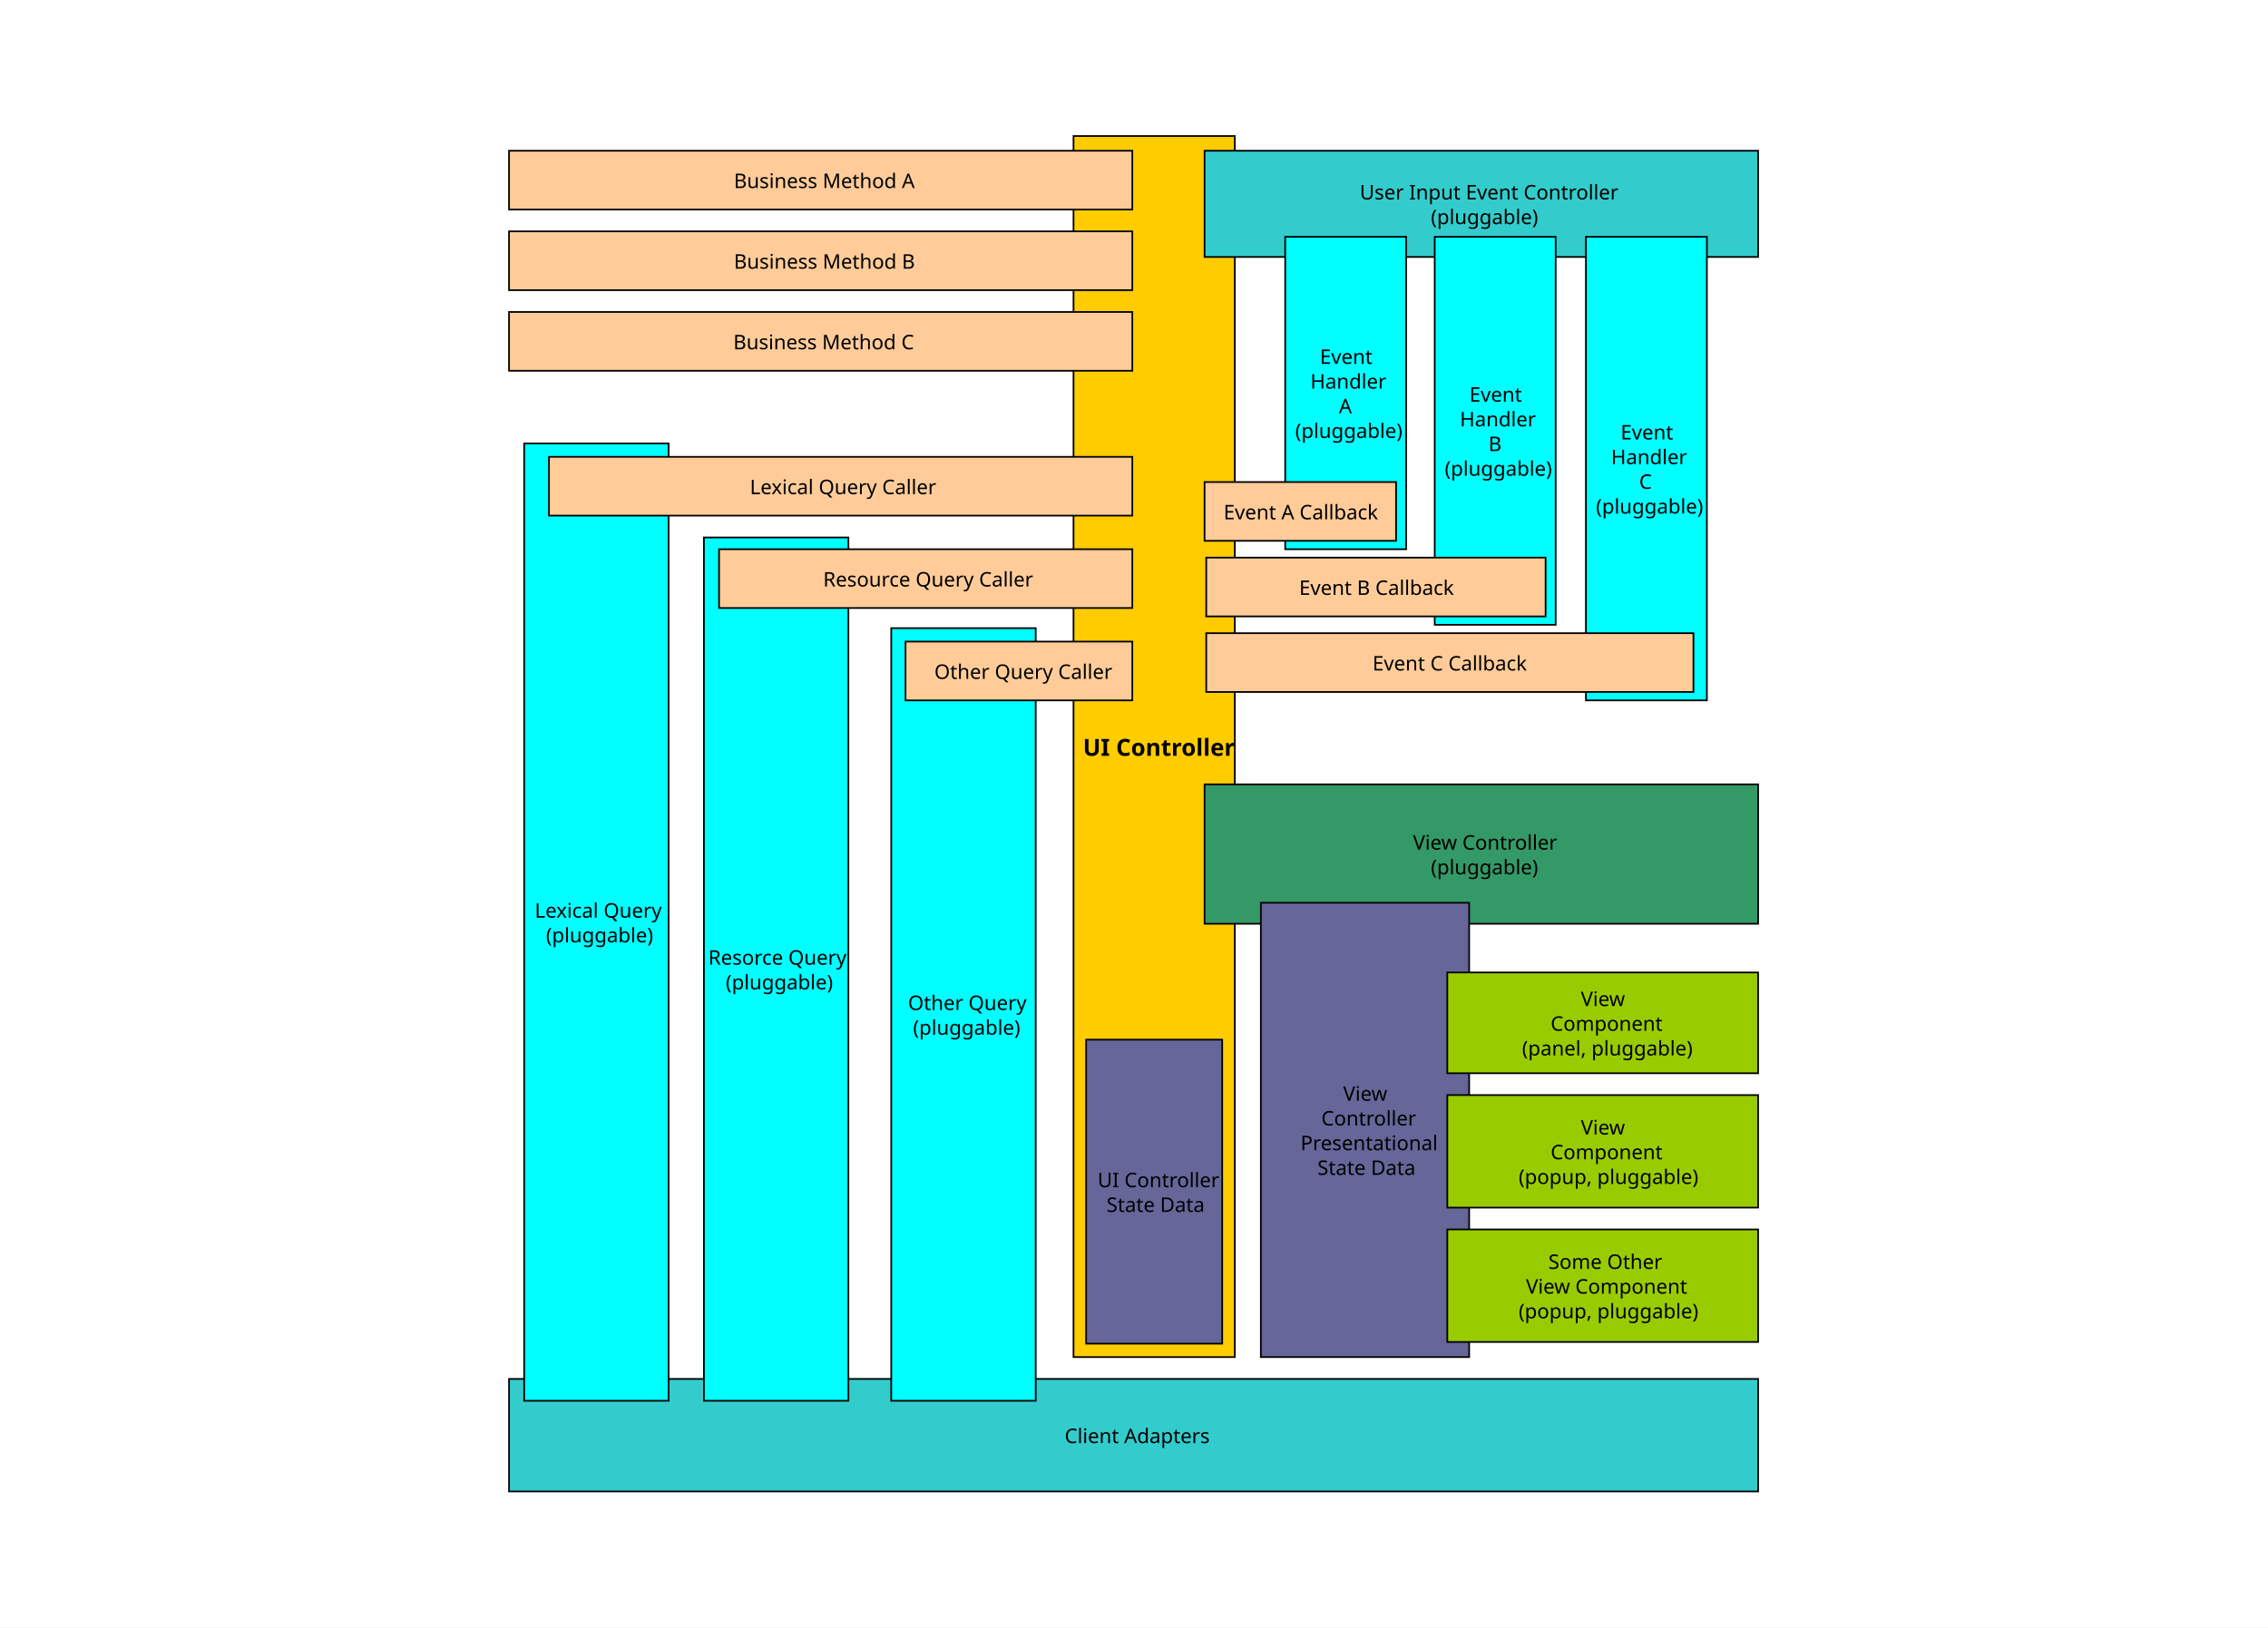
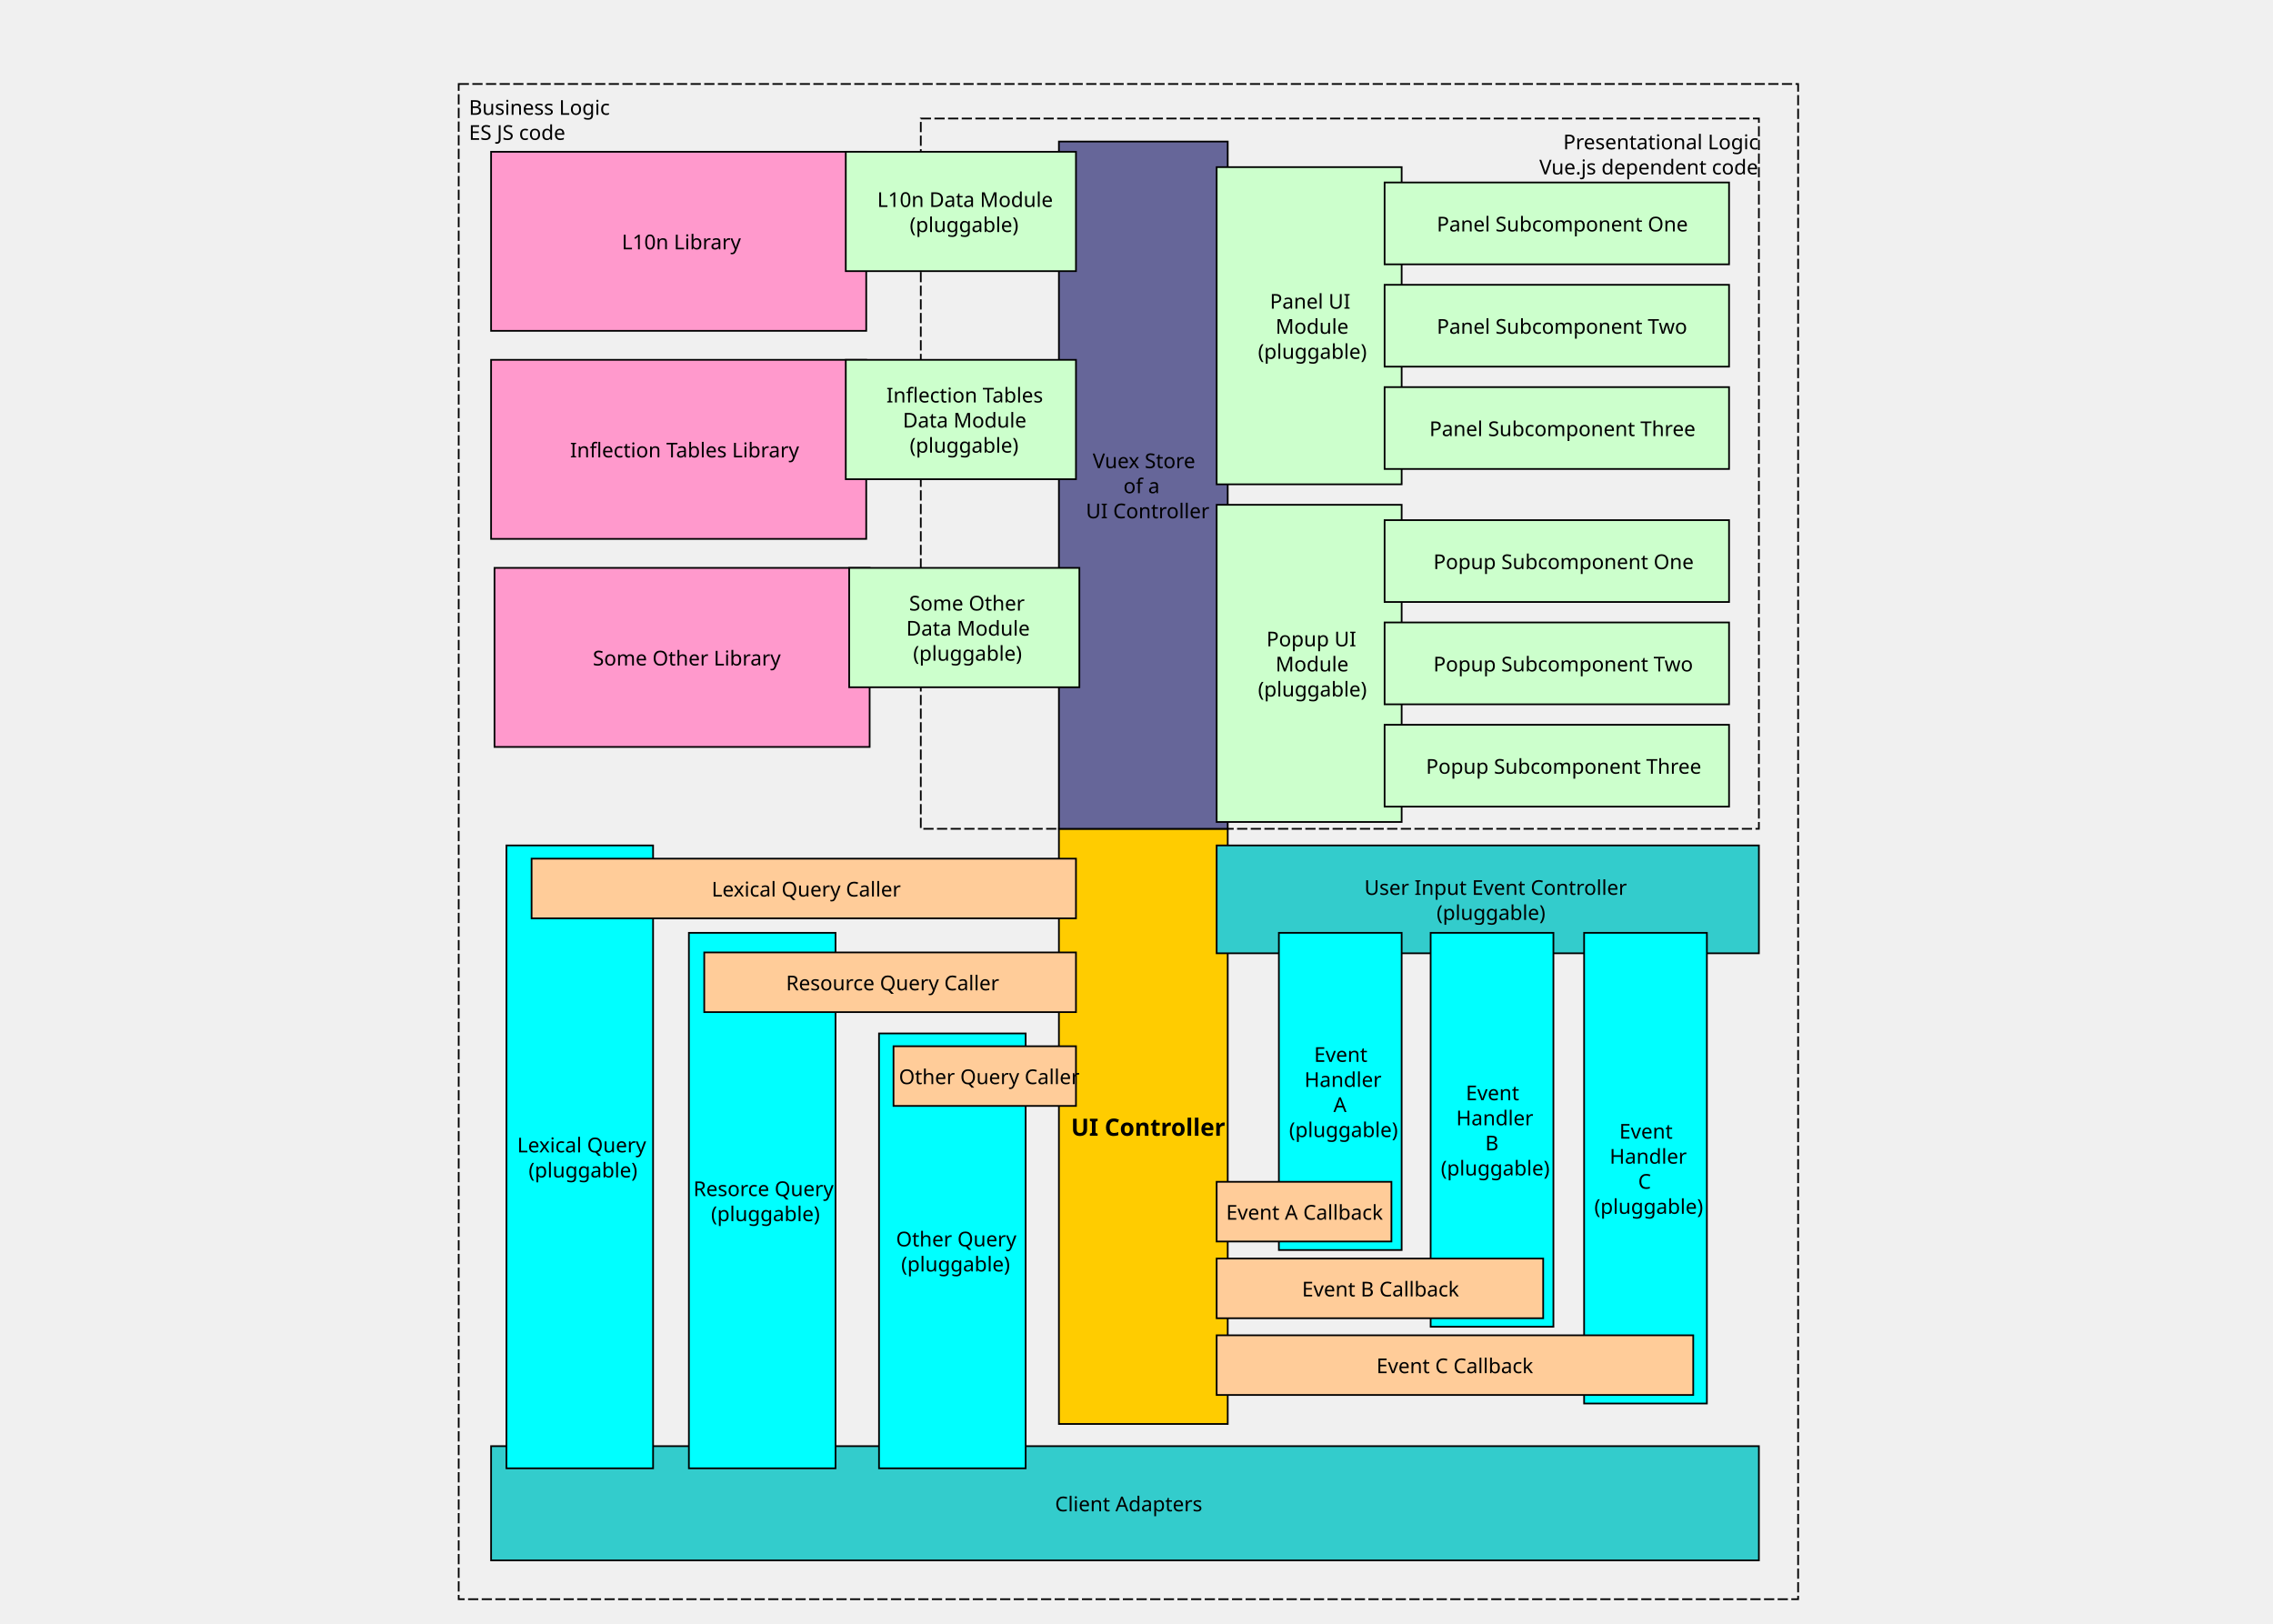
- <svg xmlns="http://www.w3.org/2000/svg" fill-opacity="1" color-rendering="auto" color-interpolation="auto" text-rendering="auto" stroke="black" stroke-linecap="square" width="1350" stroke-miterlimit="10" shape-rendering="auto" stroke-opacity="1" fill="black" stroke-dasharray="none" font-weight="normal" stroke-width="1" height="969" font-family="'Dialog'" font-style="normal" stroke-linejoin="miter" font-size="12px" stroke-dashoffset="0" image-rendering="auto">
+ <svg xmlns="http://www.w3.org/2000/svg" fill-opacity="1" color-rendering="auto" color-interpolation="auto" text-rendering="auto" stroke="black" stroke-linecap="square" width="1333" stroke-miterlimit="10" shape-rendering="auto" stroke-opacity="1" fill="black" stroke-dasharray="none" font-weight="normal" stroke-width="1" height="952" font-family="'Dialog'" font-style="normal" stroke-linejoin="miter" font-size="12px" stroke-dashoffset="0" image-rendering="auto">
  <defs id="genericDefs" />
  <g>
    <defs id="defs1">
      <clipPath clipPathUnits="userSpaceOnUse" id="clipPath1">
-         <path d="M0 0 L1350 0 L1350 969 L0 969 L0 0 Z" />
+         <path d="M0 0 L1333 0 L1333 952 L0 952 L0 0 Z" />
      </clipPath>
      <clipPath clipPathUnits="userSpaceOnUse" id="clipPath2">
-         <path d="M-268 37 L1082 37 L1082 1006 L-268 1006 L-268 37 Z" />
+         <path d="M-253 10 L1080 10 L1080 962 L-253 962 L-253 10 Z" />
      </clipPath>
    </defs>
-     <g fill="white" text-rendering="geometricPrecision" shape-rendering="geometricPrecision" transform="translate(268,-37)" stroke="white">
-       <rect x="-268" width="1350" height="969" y="37" clip-path="url(#clipPath2)" stroke="none" />
-     </g>
-     <g fill="rgb(51,204,204)" text-rendering="geometricPrecision" shape-rendering="geometricPrecision" transform="matrix(1,0,0,1,268,-37)" stroke="rgb(51,204,204)">
+     <g text-rendering="geometricPrecision" stroke-miterlimit="1.45" stroke-dasharray="6,2" shape-rendering="geometricPrecision" transform="matrix(1,0,0,1,253,-10)" stroke-linecap="butt">
+       <path fill="none" d="M16 59.25 L801.5 59.25 L801.5 947.75 L16 947.75 Z" clip-path="url(#clipPath2)" />
+       <text x="22" y="77.314" clip-path="url(#clipPath2)" font-family="sans-serif" stroke-dasharray="none" stroke="none" xml:space="preserve">Business Logic</text>
+       <text x="22" y="92.016" clip-path="url(#clipPath2)" font-family="sans-serif" stroke-dasharray="none" stroke="none" xml:space="preserve">ES JS code</text>
+     </g>
+     <g text-rendering="geometricPrecision" stroke-miterlimit="1.45" stroke-dasharray="6,2" shape-rendering="geometricPrecision" transform="matrix(1,0,0,1,253,-10)" stroke-linecap="butt">
+       <path fill="none" d="M287 79.5 L778.5 79.5 L778.5 496 L287 496 Z" clip-path="url(#clipPath2)" />
+       <text x="663.762" y="97.564" clip-path="url(#clipPath2)" font-family="sans-serif" stroke-dasharray="none" stroke="none" xml:space="preserve">Presentational Logic</text>
+       <text x="649.734" y="112.266" clip-path="url(#clipPath2)" font-family="sans-serif" stroke-dasharray="none" stroke="none" xml:space="preserve">Vue.js dependent code</text>
+     </g>
+     <g fill="rgb(51,204,204)" text-rendering="geometricPrecision" shape-rendering="geometricPrecision" transform="matrix(1,0,0,1,253,-10)" stroke="rgb(51,204,204)">
      <rect x="35" width="743.5" height="67" y="858" clip-path="url(#clipPath2)" stroke="none" />
    </g>
-     <g text-rendering="geometricPrecision" stroke-miterlimit="1.45" shape-rendering="geometricPrecision" transform="matrix(1,0,0,1,268,-37)" stroke-linecap="butt">
+     <g text-rendering="geometricPrecision" stroke-miterlimit="1.45" shape-rendering="geometricPrecision" transform="matrix(1,0,0,1,253,-10)" stroke-linecap="butt">
      <rect fill="none" x="35" width="743.5" height="67" y="858" clip-path="url(#clipPath2)" />
      <text x="365.728" xml:space="preserve" y="896.214" clip-path="url(#clipPath2)" font-family="sans-serif" stroke="none">Client Adapters</text>
    </g>
-     <g fill="rgb(255,204,0)" text-rendering="geometricPrecision" shape-rendering="geometricPrecision" transform="matrix(1,0,0,1,268,-37)" stroke="rgb(255,204,0)">
-       <rect x="371" width="96" height="727" y="118" clip-path="url(#clipPath2)" stroke="none" />
-     </g>
-     <g text-rendering="geometricPrecision" stroke-miterlimit="1.45" shape-rendering="geometricPrecision" transform="matrix(1,0,0,1,268,-37)" stroke-linecap="butt">
-       <rect fill="none" x="371" width="96" height="727" y="118" clip-path="url(#clipPath2)" />
-       <text x="376.61" font-size="14px" y="487" clip-path="url(#clipPath2)" font-family="sans-serif" stroke="none" font-weight="bold" xml:space="preserve">UI Controller</text>
-     </g>
-     <g fill="rgb(51,204,204)" text-rendering="geometricPrecision" shape-rendering="geometricPrecision" transform="matrix(1,0,0,1,268,-37)" stroke="rgb(51,204,204)">
-       <rect x="449" width="329.5" height="63.25" y="126.75" clip-path="url(#clipPath2)" stroke="none" />
-     </g>
-     <g text-rendering="geometricPrecision" stroke-miterlimit="1.45" shape-rendering="geometricPrecision" transform="matrix(1,0,0,1,268,-37)" stroke-linecap="butt">
-       <rect fill="none" x="449" width="329.5" height="63.25" y="126.75" clip-path="url(#clipPath2)" />
-       <text x="541.384" xml:space="preserve" y="155.738" clip-path="url(#clipPath2)" font-family="sans-serif" stroke="none">User Input Event Controller</text>
-       <text x="583.73" xml:space="preserve" y="170.44" clip-path="url(#clipPath2)" font-family="sans-serif" stroke="none">(pluggable)</text>
-     </g>
-     <g fill="aqua" text-rendering="geometricPrecision" shape-rendering="geometricPrecision" transform="matrix(1,0,0,1,268,-37)" stroke="aqua">
-       <rect x="497" width="72" height="186" y="178" clip-path="url(#clipPath2)" stroke="none" />
-     </g>
-     <g text-rendering="geometricPrecision" stroke-miterlimit="1.45" shape-rendering="geometricPrecision" transform="matrix(1,0,0,1,268,-37)" stroke-linecap="butt">
-       <rect fill="none" x="497" width="72" height="186" y="178" clip-path="url(#clipPath2)" />
-       <text x="517.657" xml:space="preserve" y="253.662" clip-path="url(#clipPath2)" font-family="sans-serif" stroke="none">Event</text>
-       <text x="511.988" xml:space="preserve" y="268.363" clip-path="url(#clipPath2)" font-family="sans-serif" stroke="none">Handler</text>
-       <text x="528.998" xml:space="preserve" y="283.065" clip-path="url(#clipPath2)" font-family="sans-serif" stroke="none">A</text>
-       <text x="502.979" xml:space="preserve" y="297.766" clip-path="url(#clipPath2)" font-family="sans-serif" stroke="none">(pluggable)</text>
-     </g>
-     <g fill="aqua" text-rendering="geometricPrecision" shape-rendering="geometricPrecision" transform="matrix(1,0,0,1,268,-37)" stroke="aqua">
-       <rect x="586" width="72" height="231" y="178" clip-path="url(#clipPath2)" stroke="none" />
-     </g>
-     <g text-rendering="geometricPrecision" stroke-miterlimit="1.45" shape-rendering="geometricPrecision" transform="matrix(1,0,0,1,268,-37)" stroke-linecap="butt">
-       <rect fill="none" x="586" width="72" height="231" y="178" clip-path="url(#clipPath2)" />
-       <text x="606.657" xml:space="preserve" y="276.162" clip-path="url(#clipPath2)" font-family="sans-serif" stroke="none">Event</text>
-       <text x="600.988" xml:space="preserve" y="290.863" clip-path="url(#clipPath2)" font-family="sans-serif" stroke="none">Handler</text>
-       <text x="617.998" xml:space="preserve" y="305.565" clip-path="url(#clipPath2)" font-family="sans-serif" stroke="none">B</text>
-       <text x="591.98" xml:space="preserve" y="320.266" clip-path="url(#clipPath2)" font-family="sans-serif" stroke="none">(pluggable)</text>
-     </g>
-     <g fill="aqua" text-rendering="geometricPrecision" shape-rendering="geometricPrecision" transform="matrix(1,0,0,1,268,-37)" stroke="aqua">
-       <rect x="676" width="72" height="276" y="178" clip-path="url(#clipPath2)" stroke="none" />
-     </g>
-     <g text-rendering="geometricPrecision" stroke-miterlimit="1.45" shape-rendering="geometricPrecision" transform="matrix(1,0,0,1,268,-37)" stroke-linecap="butt">
-       <rect fill="none" x="676" width="72" height="276" y="178" clip-path="url(#clipPath2)" />
-       <text x="696.657" xml:space="preserve" y="298.662" clip-path="url(#clipPath2)" font-family="sans-serif" stroke="none">Event</text>
-       <text x="690.988" xml:space="preserve" y="313.363" clip-path="url(#clipPath2)" font-family="sans-serif" stroke="none">Handler</text>
-       <text x="707.667" xml:space="preserve" y="328.065" clip-path="url(#clipPath2)" font-family="sans-serif" stroke="none">C</text>
-       <text x="681.98" xml:space="preserve" y="342.766" clip-path="url(#clipPath2)" font-family="sans-serif" stroke="none">(pluggable)</text>
-     </g>
-     <g fill="rgb(51,153,102)" text-rendering="geometricPrecision" shape-rendering="geometricPrecision" transform="matrix(1,0,0,1,268,-37)" stroke="rgb(51,153,102)">
-       <rect x="449" width="329.5" height="83" y="504" clip-path="url(#clipPath2)" stroke="none" />
-     </g>
-     <g text-rendering="geometricPrecision" stroke-miterlimit="1.45" shape-rendering="geometricPrecision" transform="matrix(1,0,0,1,268,-37)" stroke-linecap="butt">
-       <rect fill="none" x="449" width="329.5" height="83" y="504" clip-path="url(#clipPath2)" />
-       <text x="573.068" xml:space="preserve" y="542.863" clip-path="url(#clipPath2)" font-family="sans-serif" stroke="none">View Controller</text>
-       <text x="583.73" xml:space="preserve" y="557.564" clip-path="url(#clipPath2)" font-family="sans-serif" stroke="none">(pluggable)</text>
-     </g>
-     <g fill="rgb(102,102,153)" text-rendering="geometricPrecision" shape-rendering="geometricPrecision" transform="matrix(1,0,0,1,268,-37)" stroke="rgb(102,102,153)">
-       <rect x="482.5" width="124" height="270.5" y="574.5" clip-path="url(#clipPath2)" stroke="none" />
-     </g>
-     <g text-rendering="geometricPrecision" stroke-miterlimit="1.45" shape-rendering="geometricPrecision" transform="matrix(1,0,0,1,268,-37)" stroke-linecap="butt">
-       <rect fill="none" x="482.5" width="124" height="270.5" y="574.5" clip-path="url(#clipPath2)" />
-       <text x="531.495" xml:space="preserve" y="692.412" clip-path="url(#clipPath2)" font-family="sans-serif" stroke="none">View</text>
-       <text x="518.49" xml:space="preserve" y="707.113" clip-path="url(#clipPath2)" font-family="sans-serif" stroke="none">Controller</text>
-       <text x="506.142" xml:space="preserve" y="721.814" clip-path="url(#clipPath2)" font-family="sans-serif" stroke="none">Presentational</text>
-       <text x="516.149" xml:space="preserve" y="736.516" clip-path="url(#clipPath2)" font-family="sans-serif" stroke="none">State Data</text>
-     </g>
-     <g fill="rgb(153,204,0)" text-rendering="geometricPrecision" shape-rendering="geometricPrecision" transform="matrix(1,0,0,1,268,-37)" stroke="rgb(153,204,0)">
-       <rect x="593.5" width="185" height="60" y="616" clip-path="url(#clipPath2)" stroke="none" />
-     </g>
-     <g text-rendering="geometricPrecision" stroke-miterlimit="1.45" shape-rendering="geometricPrecision" transform="matrix(1,0,0,1,268,-37)" stroke-linecap="butt">
-       <rect fill="none" x="593.5" width="185" height="60" y="616" clip-path="url(#clipPath2)" />
-       <text x="672.995" xml:space="preserve" y="636.013" clip-path="url(#clipPath2)" font-family="sans-serif" stroke="none">View</text>
-       <text x="654.981" xml:space="preserve" y="650.714" clip-path="url(#clipPath2)" font-family="sans-serif" stroke="none">Component</text>
-       <text x="637.965" xml:space="preserve" y="665.415" clip-path="url(#clipPath2)" font-family="sans-serif" stroke="none">(panel, pluggable)</text>
-     </g>
-     <g fill="rgb(153,204,0)" text-rendering="geometricPrecision" shape-rendering="geometricPrecision" transform="matrix(1,0,0,1,268,-37)" stroke="rgb(153,204,0)">
-       <rect x="593.5" width="185" height="67" y="689" clip-path="url(#clipPath2)" stroke="none" />
-     </g>
-     <g text-rendering="geometricPrecision" stroke-miterlimit="1.45" shape-rendering="geometricPrecision" transform="matrix(1,0,0,1,268,-37)" stroke-linecap="butt">
-       <rect fill="none" x="593.5" width="185" height="67" y="689" clip-path="url(#clipPath2)" />
-       <text x="672.995" xml:space="preserve" y="712.513" clip-path="url(#clipPath2)" font-family="sans-serif" stroke="none">View</text>
-       <text x="654.981" xml:space="preserve" y="727.214" clip-path="url(#clipPath2)" font-family="sans-serif" stroke="none">Component</text>
-       <text x="635.961" xml:space="preserve" y="741.915" clip-path="url(#clipPath2)" font-family="sans-serif" stroke="none">(popup, pluggable)</text>
-     </g>
-     <g fill="rgb(102,102,153)" text-rendering="geometricPrecision" shape-rendering="geometricPrecision" transform="matrix(1,0,0,1,268,-37)" stroke="rgb(102,102,153)">
-       <rect x="378.5" width="81" height="181" y="656" clip-path="url(#clipPath2)" stroke="none" />
-     </g>
-     <g text-rendering="geometricPrecision" stroke-miterlimit="1.45" shape-rendering="geometricPrecision" transform="matrix(1,0,0,1,268,-37)" stroke-linecap="butt">
-       <rect fill="none" x="378.5" width="81" height="181" y="656" clip-path="url(#clipPath2)" />
-       <text x="385.323" xml:space="preserve" y="743.863" clip-path="url(#clipPath2)" font-family="sans-serif" stroke="none">UI Controller</text>
-       <text x="390.649" xml:space="preserve" y="758.564" clip-path="url(#clipPath2)" font-family="sans-serif" stroke="none">State Data</text>
-     </g>
-     <g fill="aqua" text-rendering="geometricPrecision" shape-rendering="geometricPrecision" transform="matrix(1,0,0,1,268,-37)" stroke="aqua">
-       <rect x="44" width="86" height="570" y="301" clip-path="url(#clipPath2)" stroke="none" />
-     </g>
-     <g text-rendering="geometricPrecision" stroke-miterlimit="1.45" shape-rendering="geometricPrecision" transform="matrix(1,0,0,1,268,-37)" stroke-linecap="butt">
-       <rect fill="none" x="44" width="86" height="570" y="301" clip-path="url(#clipPath2)" />
-       <text x="50.317" xml:space="preserve" y="583.363" clip-path="url(#clipPath2)" font-family="sans-serif" stroke="none">Lexical Query</text>
-       <text x="56.98" xml:space="preserve" y="598.064" clip-path="url(#clipPath2)" font-family="sans-serif" stroke="none">(pluggable)</text>
-     </g>
-     <g fill="aqua" text-rendering="geometricPrecision" shape-rendering="geometricPrecision" transform="matrix(1,0,0,1,268,-37)" stroke="aqua">
-       <rect x="151" width="86" height="514" y="357" clip-path="url(#clipPath2)" stroke="none" />
-     </g>
-     <g text-rendering="geometricPrecision" stroke-miterlimit="1.45" shape-rendering="geometricPrecision" transform="matrix(1,0,0,1,268,-37)" stroke-linecap="butt">
-       <rect fill="none" x="151" width="86" height="514" y="357" clip-path="url(#clipPath2)" />
-       <text x="153.652" xml:space="preserve" y="611.363" clip-path="url(#clipPath2)" font-family="sans-serif" stroke="none">Resorce Query</text>
-       <text x="163.98" xml:space="preserve" y="626.064" clip-path="url(#clipPath2)" font-family="sans-serif" stroke="none">(pluggable)</text>
-     </g>
-     <g fill="aqua" text-rendering="geometricPrecision" shape-rendering="geometricPrecision" transform="matrix(1,0,0,1,268,-37)" stroke="aqua">
-       <rect x="262.5" width="86" height="460" y="411" clip-path="url(#clipPath2)" stroke="none" />
-     </g>
-     <g text-rendering="geometricPrecision" stroke-miterlimit="1.45" shape-rendering="geometricPrecision" transform="matrix(1,0,0,1,268,-37)" stroke-linecap="butt">
-       <rect fill="none" x="262.5" width="86" height="460" y="411" clip-path="url(#clipPath2)" />
-       <text x="272.488" xml:space="preserve" y="638.363" clip-path="url(#clipPath2)" font-family="sans-serif" stroke="none">Other Query</text>
-       <text x="275.479" xml:space="preserve" y="653.064" clip-path="url(#clipPath2)" font-family="sans-serif" stroke="none">(pluggable)</text>
-     </g>
-     <g fill="rgb(255,204,153)" text-rendering="geometricPrecision" shape-rendering="geometricPrecision" transform="matrix(1,0,0,1,268,-37)" stroke="rgb(255,204,153)">
-       <rect x="35" width="371" height="35" y="126.75" clip-path="url(#clipPath2)" stroke="none" />
-     </g>
-     <g text-rendering="geometricPrecision" stroke-miterlimit="1.45" shape-rendering="geometricPrecision" transform="matrix(1,0,0,1,268,-37)" stroke-linecap="butt">
-       <rect fill="none" x="35" width="371" height="35" y="126.75" clip-path="url(#clipPath2)" />
-       <text x="168.806" xml:space="preserve" y="148.964" clip-path="url(#clipPath2)" font-family="sans-serif" stroke="none">Business Method A</text>
-     </g>
-     <g fill="rgb(255,204,153)" text-rendering="geometricPrecision" shape-rendering="geometricPrecision" transform="matrix(1,0,0,1,268,-37)" stroke="rgb(255,204,153)">
-       <rect x="35" width="371" height="35" y="174.75" clip-path="url(#clipPath2)" stroke="none" />
-     </g>
-     <g text-rendering="geometricPrecision" stroke-miterlimit="1.45" shape-rendering="geometricPrecision" transform="matrix(1,0,0,1,268,-37)" stroke-linecap="butt">
-       <rect fill="none" x="35" width="371" height="35" y="174.75" clip-path="url(#clipPath2)" />
-       <text x="168.806" xml:space="preserve" y="196.964" clip-path="url(#clipPath2)" font-family="sans-serif" stroke="none">Business Method B</text>
-     </g>
-     <g fill="rgb(255,204,153)" text-rendering="geometricPrecision" shape-rendering="geometricPrecision" transform="matrix(1,0,0,1,268,-37)" stroke="rgb(255,204,153)">
-       <rect x="35" width="371" height="35" y="222.75" clip-path="url(#clipPath2)" stroke="none" />
-     </g>
-     <g text-rendering="geometricPrecision" stroke-miterlimit="1.45" shape-rendering="geometricPrecision" transform="matrix(1,0,0,1,268,-37)" stroke-linecap="butt">
-       <rect fill="none" x="35" width="371" height="35" y="222.75" clip-path="url(#clipPath2)" />
-       <text x="168.475" xml:space="preserve" y="244.964" clip-path="url(#clipPath2)" font-family="sans-serif" stroke="none">Business Method C</text>
-     </g>
-     <g fill="rgb(255,204,153)" text-rendering="geometricPrecision" shape-rendering="geometricPrecision" transform="matrix(1,0,0,1,268,-37)" stroke="rgb(255,204,153)">
-       <rect x="58.75" width="347.25" height="35" y="309" clip-path="url(#clipPath2)" stroke="none" />
-     </g>
-     <g text-rendering="geometricPrecision" stroke-miterlimit="1.45" shape-rendering="geometricPrecision" transform="matrix(1,0,0,1,268,-37)" stroke-linecap="butt">
-       <rect fill="none" x="58.75" width="347.25" height="35" y="309" clip-path="url(#clipPath2)" />
-       <text x="178.355" xml:space="preserve" y="331.214" clip-path="url(#clipPath2)" font-family="sans-serif" stroke="none">Lexical Query Caller</text>
-     </g>
-     <g fill="rgb(255,204,153)" text-rendering="geometricPrecision" shape-rendering="geometricPrecision" transform="matrix(1,0,0,1,268,-37)" stroke="rgb(255,204,153)">
-       <rect x="160" width="246" height="35" y="364" clip-path="url(#clipPath2)" stroke="none" />
-     </g>
-     <g text-rendering="geometricPrecision" stroke-miterlimit="1.45" shape-rendering="geometricPrecision" transform="matrix(1,0,0,1,268,-37)" stroke-linecap="butt">
-       <rect fill="none" x="160" width="246" height="35" y="364" clip-path="url(#clipPath2)" />
-       <text x="221.977" xml:space="preserve" y="386.214" clip-path="url(#clipPath2)" font-family="sans-serif" stroke="none">Resource Query Caller</text>
-     </g>
-     <g fill="rgb(255,204,153)" text-rendering="geometricPrecision" shape-rendering="geometricPrecision" transform="matrix(1,0,0,1,268,-37)" stroke="rgb(255,204,153)">
-       <rect x="449" width="114" height="35" y="324" clip-path="url(#clipPath2)" stroke="none" />
-     </g>
-     <g text-rendering="geometricPrecision" stroke-miterlimit="1.45" shape-rendering="geometricPrecision" transform="matrix(1,0,0,1,268,-37)" stroke-linecap="butt">
-       <rect fill="none" x="449" width="114" height="35" y="324" clip-path="url(#clipPath2)" />
-       <text x="460.312" xml:space="preserve" y="346.214" clip-path="url(#clipPath2)" font-family="sans-serif" stroke="none">Event A Callback</text>
-     </g>
-     <g fill="rgb(255,204,153)" text-rendering="geometricPrecision" shape-rendering="geometricPrecision" transform="matrix(1,0,0,1,268,-37)" stroke="rgb(255,204,153)">
-       <rect x="450" width="202" height="35" y="369" clip-path="url(#clipPath2)" stroke="none" />
-     </g>
-     <g text-rendering="geometricPrecision" stroke-miterlimit="1.45" shape-rendering="geometricPrecision" transform="matrix(1,0,0,1,268,-37)" stroke-linecap="butt">
-       <rect fill="none" x="450" width="202" height="35" y="369" clip-path="url(#clipPath2)" />
-       <text x="505.312" xml:space="preserve" y="391.214" clip-path="url(#clipPath2)" font-family="sans-serif" stroke="none">Event B Callback</text>
-     </g>
-     <g fill="rgb(255,204,153)" text-rendering="geometricPrecision" shape-rendering="geometricPrecision" transform="matrix(1,0,0,1,268,-37)" stroke="rgb(255,204,153)">
-       <rect x="450" width="290" height="35" y="414" clip-path="url(#clipPath2)" stroke="none" />
-     </g>
-     <g text-rendering="geometricPrecision" stroke-miterlimit="1.45" shape-rendering="geometricPrecision" transform="matrix(1,0,0,1,268,-37)" stroke-linecap="butt">
-       <rect fill="none" x="450" width="290" height="35" y="414" clip-path="url(#clipPath2)" />
-       <text x="548.981" xml:space="preserve" y="436.214" clip-path="url(#clipPath2)" font-family="sans-serif" stroke="none">Event C Callback</text>
-     </g>
-     <g fill="rgb(255,204,153)" text-rendering="geometricPrecision" shape-rendering="geometricPrecision" transform="matrix(1,0,0,1,268,-37)" stroke="rgb(255,204,153)">
-       <rect x="271" width="135" height="35" y="419" clip-path="url(#clipPath2)" stroke="none" />
-     </g>
-     <g text-rendering="geometricPrecision" stroke-miterlimit="1.45" shape-rendering="geometricPrecision" transform="matrix(1,0,0,1,268,-37)" stroke-linecap="butt">
-       <rect fill="none" x="271" width="135" height="35" y="419" clip-path="url(#clipPath2)" />
-       <text x="288.15" xml:space="preserve" y="441.214" clip-path="url(#clipPath2)" font-family="sans-serif" stroke="none">Other Query Caller</text>
-     </g>
-     <g fill="rgb(153,204,0)" text-rendering="geometricPrecision" shape-rendering="geometricPrecision" transform="matrix(1,0,0,1,268,-37)" stroke="rgb(153,204,0)">
-       <rect x="593.5" width="185" height="67" y="769" clip-path="url(#clipPath2)" stroke="none" />
-     </g>
-     <g text-rendering="geometricPrecision" stroke-miterlimit="1.45" shape-rendering="geometricPrecision" transform="matrix(1,0,0,1,268,-37)" stroke-linecap="butt">
-       <rect fill="none" x="593.5" width="185" height="67" y="769" clip-path="url(#clipPath2)" />
-       <text x="653.653" xml:space="preserve" y="792.513" clip-path="url(#clipPath2)" font-family="sans-serif" stroke="none">Some Other</text>
-       <text x="640.309" xml:space="preserve" y="807.214" clip-path="url(#clipPath2)" font-family="sans-serif" stroke="none">View Component</text>
-       <text x="635.961" xml:space="preserve" y="821.915" clip-path="url(#clipPath2)" font-family="sans-serif" stroke="none">(popup, pluggable)</text>
+     <g fill="rgb(255,204,0)" text-rendering="geometricPrecision" shape-rendering="geometricPrecision" transform="matrix(1,0,0,1,253,-10)" stroke="rgb(255,204,0)">
+       <rect x="368" width="99" height="349" y="496" clip-path="url(#clipPath2)" stroke="none" />
+     </g>
+     <g text-rendering="geometricPrecision" stroke-miterlimit="1.45" shape-rendering="geometricPrecision" transform="matrix(1,0,0,1,253,-10)" stroke-linecap="butt">
+       <rect fill="none" x="368" width="99" height="349" y="496" clip-path="url(#clipPath2)" />
+       <text x="375.11" font-size="14px" y="676" clip-path="url(#clipPath2)" font-family="sans-serif" stroke="none" font-weight="bold" xml:space="preserve">UI Controller</text>
+     </g>
+     <g fill="rgb(51,204,204)" text-rendering="geometricPrecision" shape-rendering="geometricPrecision" transform="matrix(1,0,0,1,253,-10)" stroke="rgb(51,204,204)">
+       <rect x="460.5" width="318" height="63.25" y="505.75" clip-path="url(#clipPath2)" stroke="none" />
+     </g>
+     <g text-rendering="geometricPrecision" stroke-miterlimit="1.45" shape-rendering="geometricPrecision" transform="matrix(1,0,0,1,253,-10)" stroke-linecap="butt">
+       <rect fill="none" x="460.5" width="318" height="63.25" y="505.75" clip-path="url(#clipPath2)" />
+       <text x="547.134" xml:space="preserve" y="534.738" clip-path="url(#clipPath2)" font-family="sans-serif" stroke="none">User Input Event Controller</text>
+       <text x="589.48" xml:space="preserve" y="549.439" clip-path="url(#clipPath2)" font-family="sans-serif" stroke="none">(pluggable)</text>
+     </g>
+     <g fill="aqua" text-rendering="geometricPrecision" shape-rendering="geometricPrecision" transform="matrix(1,0,0,1,253,-10)" stroke="aqua">
+       <rect x="497" width="72" height="186" y="557" clip-path="url(#clipPath2)" stroke="none" />
+     </g>
+     <g text-rendering="geometricPrecision" stroke-miterlimit="1.45" shape-rendering="geometricPrecision" transform="matrix(1,0,0,1,253,-10)" stroke-linecap="butt">
+       <rect fill="none" x="497" width="72" height="186" y="557" clip-path="url(#clipPath2)" />
+       <text x="517.657" xml:space="preserve" y="632.662" clip-path="url(#clipPath2)" font-family="sans-serif" stroke="none">Event</text>
+       <text x="511.988" xml:space="preserve" y="647.363" clip-path="url(#clipPath2)" font-family="sans-serif" stroke="none">Handler</text>
+       <text x="528.998" xml:space="preserve" y="662.064" clip-path="url(#clipPath2)" font-family="sans-serif" stroke="none">A</text>
+       <text x="502.979" xml:space="preserve" y="676.766" clip-path="url(#clipPath2)" font-family="sans-serif" stroke="none">(pluggable)</text>
+     </g>
+     <g fill="aqua" text-rendering="geometricPrecision" shape-rendering="geometricPrecision" transform="matrix(1,0,0,1,253,-10)" stroke="aqua">
+       <rect x="586" width="72" height="231" y="557" clip-path="url(#clipPath2)" stroke="none" />
+     </g>
+     <g text-rendering="geometricPrecision" stroke-miterlimit="1.45" shape-rendering="geometricPrecision" transform="matrix(1,0,0,1,253,-10)" stroke-linecap="butt">
+       <rect fill="none" x="586" width="72" height="231" y="557" clip-path="url(#clipPath2)" />
+       <text x="606.657" xml:space="preserve" y="655.162" clip-path="url(#clipPath2)" font-family="sans-serif" stroke="none">Event</text>
+       <text x="600.988" xml:space="preserve" y="669.863" clip-path="url(#clipPath2)" font-family="sans-serif" stroke="none">Handler</text>
+       <text x="617.998" xml:space="preserve" y="684.564" clip-path="url(#clipPath2)" font-family="sans-serif" stroke="none">B</text>
+       <text x="591.98" xml:space="preserve" y="699.266" clip-path="url(#clipPath2)" font-family="sans-serif" stroke="none">(pluggable)</text>
+     </g>
+     <g fill="aqua" text-rendering="geometricPrecision" shape-rendering="geometricPrecision" transform="matrix(1,0,0,1,253,-10)" stroke="aqua">
+       <rect x="676" width="72" height="276" y="557" clip-path="url(#clipPath2)" stroke="none" />
+     </g>
+     <g text-rendering="geometricPrecision" stroke-miterlimit="1.45" shape-rendering="geometricPrecision" transform="matrix(1,0,0,1,253,-10)" stroke-linecap="butt">
+       <rect fill="none" x="676" width="72" height="276" y="557" clip-path="url(#clipPath2)" />
+       <text x="696.657" xml:space="preserve" y="677.662" clip-path="url(#clipPath2)" font-family="sans-serif" stroke="none">Event</text>
+       <text x="690.988" xml:space="preserve" y="692.363" clip-path="url(#clipPath2)" font-family="sans-serif" stroke="none">Handler</text>
+       <text x="707.667" xml:space="preserve" y="707.064" clip-path="url(#clipPath2)" font-family="sans-serif" stroke="none">C</text>
+       <text x="681.98" xml:space="preserve" y="721.766" clip-path="url(#clipPath2)" font-family="sans-serif" stroke="none">(pluggable)</text>
+     </g>
+     <g fill="rgb(102,102,153)" text-rendering="geometricPrecision" shape-rendering="geometricPrecision" transform="matrix(1,0,0,1,253,-10)" stroke="rgb(102,102,153)">
+       <rect x="368" width="99" height="403" y="93" clip-path="url(#clipPath2)" stroke="none" />
+     </g>
+     <g text-rendering="geometricPrecision" stroke-miterlimit="1.45" shape-rendering="geometricPrecision" transform="matrix(1,0,0,1,253,-10)" stroke-linecap="butt">
+       <rect fill="none" x="368" width="99" height="403" y="93" clip-path="url(#clipPath2)" />
+       <text x="387.816" xml:space="preserve" y="284.513" clip-path="url(#clipPath2)" font-family="sans-serif" stroke="none">Vuex Store</text>
+       <text x="405.825" xml:space="preserve" y="299.214" clip-path="url(#clipPath2)" font-family="sans-serif" stroke="none">of a </text>
+       <text x="383.823" xml:space="preserve" y="313.915" clip-path="url(#clipPath2)" font-family="sans-serif" stroke="none">UI Controller</text>
+     </g>
+     <g fill="aqua" text-rendering="geometricPrecision" shape-rendering="geometricPrecision" transform="matrix(1,0,0,1,253,-10)" stroke="aqua">
+       <rect x="44" width="86" height="365.25" y="505.75" clip-path="url(#clipPath2)" stroke="none" />
+     </g>
+     <g text-rendering="geometricPrecision" stroke-miterlimit="1.45" shape-rendering="geometricPrecision" transform="matrix(1,0,0,1,253,-10)" stroke-linecap="butt">
+       <rect fill="none" x="44" width="86" height="365.25" y="505.75" clip-path="url(#clipPath2)" />
+       <text x="50.317" xml:space="preserve" y="685.738" clip-path="url(#clipPath2)" font-family="sans-serif" stroke="none">Lexical Query</text>
+       <text x="56.98" xml:space="preserve" y="700.439" clip-path="url(#clipPath2)" font-family="sans-serif" stroke="none">(pluggable)</text>
+     </g>
+     <g fill="aqua" text-rendering="geometricPrecision" shape-rendering="geometricPrecision" transform="matrix(1,0,0,1,253,-10)" stroke="aqua">
+       <rect x="151" width="86" height="314" y="557" clip-path="url(#clipPath2)" stroke="none" />
+     </g>
+     <g text-rendering="geometricPrecision" stroke-miterlimit="1.45" shape-rendering="geometricPrecision" transform="matrix(1,0,0,1,253,-10)" stroke-linecap="butt">
+       <rect fill="none" x="151" width="86" height="314" y="557" clip-path="url(#clipPath2)" />
+       <text x="153.652" xml:space="preserve" y="711.363" clip-path="url(#clipPath2)" font-family="sans-serif" stroke="none">Resorce Query</text>
+       <text x="163.98" xml:space="preserve" y="726.064" clip-path="url(#clipPath2)" font-family="sans-serif" stroke="none">(pluggable)</text>
+     </g>
+     <g fill="aqua" text-rendering="geometricPrecision" shape-rendering="geometricPrecision" transform="matrix(1,0,0,1,253,-10)" stroke="aqua">
+       <rect x="262.5" width="86" height="255" y="616" clip-path="url(#clipPath2)" stroke="none" />
+     </g>
+     <g text-rendering="geometricPrecision" stroke-miterlimit="1.45" shape-rendering="geometricPrecision" transform="matrix(1,0,0,1,253,-10)" stroke-linecap="butt">
+       <rect fill="none" x="262.5" width="86" height="255" y="616" clip-path="url(#clipPath2)" />
+       <text x="272.488" xml:space="preserve" y="740.863" clip-path="url(#clipPath2)" font-family="sans-serif" stroke="none">Other Query</text>
+       <text x="275.479" xml:space="preserve" y="755.564" clip-path="url(#clipPath2)" font-family="sans-serif" stroke="none">(pluggable)</text>
+     </g>
+     <g fill="rgb(255,204,153)" text-rendering="geometricPrecision" shape-rendering="geometricPrecision" transform="matrix(1,0,0,1,253,-10)" stroke="rgb(255,204,153)">
+       <rect x="58.75" width="319.25" height="35" y="513.5" clip-path="url(#clipPath2)" stroke="none" />
+     </g>
+     <g text-rendering="geometricPrecision" stroke-miterlimit="1.45" shape-rendering="geometricPrecision" transform="matrix(1,0,0,1,253,-10)" stroke-linecap="butt">
+       <rect fill="none" x="58.75" width="319.25" height="35" y="513.5" clip-path="url(#clipPath2)" />
+       <text x="164.355" xml:space="preserve" y="535.714" clip-path="url(#clipPath2)" font-family="sans-serif" stroke="none">Lexical Query Caller</text>
+     </g>
+     <g fill="rgb(255,204,153)" text-rendering="geometricPrecision" shape-rendering="geometricPrecision" transform="matrix(1,0,0,1,253,-10)" stroke="rgb(255,204,153)">
+       <rect x="160" width="218" height="35" y="568.5" clip-path="url(#clipPath2)" stroke="none" />
+     </g>
+     <g text-rendering="geometricPrecision" stroke-miterlimit="1.45" shape-rendering="geometricPrecision" transform="matrix(1,0,0,1,253,-10)" stroke-linecap="butt">
+       <rect fill="none" x="160" width="218" height="35" y="568.5" clip-path="url(#clipPath2)" />
+       <text x="207.977" xml:space="preserve" y="590.714" clip-path="url(#clipPath2)" font-family="sans-serif" stroke="none">Resource Query Caller</text>
+     </g>
+     <g fill="rgb(255,204,153)" text-rendering="geometricPrecision" shape-rendering="geometricPrecision" transform="matrix(1,0,0,1,253,-10)" stroke="rgb(255,204,153)">
+       <rect x="460.5" width="102.5" height="35" y="703" clip-path="url(#clipPath2)" stroke="none" />
+     </g>
+     <g text-rendering="geometricPrecision" stroke-miterlimit="1.45" shape-rendering="geometricPrecision" transform="matrix(1,0,0,1,253,-10)" stroke-linecap="butt">
+       <rect fill="none" x="460.5" width="102.5" height="35" y="703" clip-path="url(#clipPath2)" />
+       <text x="466.062" xml:space="preserve" y="725.214" clip-path="url(#clipPath2)" font-family="sans-serif" stroke="none">Event A Callback</text>
+     </g>
+     <g fill="rgb(255,204,153)" text-rendering="geometricPrecision" shape-rendering="geometricPrecision" transform="matrix(1,0,0,1,253,-10)" stroke="rgb(255,204,153)">
+       <rect x="460.5" width="191.5" height="35" y="748" clip-path="url(#clipPath2)" stroke="none" />
+     </g>
+     <g text-rendering="geometricPrecision" stroke-miterlimit="1.45" shape-rendering="geometricPrecision" transform="matrix(1,0,0,1,253,-10)" stroke-linecap="butt">
+       <rect fill="none" x="460.5" width="191.5" height="35" y="748" clip-path="url(#clipPath2)" />
+       <text x="510.562" xml:space="preserve" y="770.214" clip-path="url(#clipPath2)" font-family="sans-serif" stroke="none">Event B Callback</text>
+     </g>
+     <g fill="rgb(255,204,153)" text-rendering="geometricPrecision" shape-rendering="geometricPrecision" transform="matrix(1,0,0,1,253,-10)" stroke="rgb(255,204,153)">
+       <rect x="460.5" width="279.5" height="35" y="793" clip-path="url(#clipPath2)" stroke="none" />
+     </g>
+     <g text-rendering="geometricPrecision" stroke-miterlimit="1.45" shape-rendering="geometricPrecision" transform="matrix(1,0,0,1,253,-10)" stroke-linecap="butt">
+       <rect fill="none" x="460.5" width="279.5" height="35" y="793" clip-path="url(#clipPath2)" />
+       <text x="554.231" xml:space="preserve" y="815.214" clip-path="url(#clipPath2)" font-family="sans-serif" stroke="none">Event C Callback</text>
+     </g>
+     <g fill="rgb(255,204,153)" text-rendering="geometricPrecision" shape-rendering="geometricPrecision" transform="matrix(1,0,0,1,253,-10)" stroke="rgb(255,204,153)">
+       <rect x="271" width="107" height="35" y="623.5" clip-path="url(#clipPath2)" stroke="none" />
+     </g>
+     <g text-rendering="geometricPrecision" stroke-miterlimit="1.45" shape-rendering="geometricPrecision" transform="matrix(1,0,0,1,253,-10)" stroke-linecap="butt">
+       <rect fill="none" x="271" width="107" height="35" y="623.5" clip-path="url(#clipPath2)" />
+       <text x="274.15" xml:space="preserve" y="645.714" clip-path="url(#clipPath2)" font-family="sans-serif" stroke="none">Other Query Caller</text>
+     </g>
+     <g fill="rgb(204,255,204)" text-rendering="geometricPrecision" shape-rendering="geometricPrecision" transform="matrix(1,0,0,1,253,-10)" stroke="rgb(204,255,204)">
+       <rect x="460.5" width="108.5" height="186" y="306" clip-path="url(#clipPath2)" stroke="none" />
+     </g>
+     <g text-rendering="geometricPrecision" stroke-miterlimit="1.45" shape-rendering="geometricPrecision" transform="matrix(1,0,0,1,253,-10)" stroke-linecap="butt">
+       <rect fill="none" x="460.5" width="108.5" height="186" y="306" clip-path="url(#clipPath2)" />
+       <text x="489.733" xml:space="preserve" y="389.013" clip-path="url(#clipPath2)" font-family="sans-serif" stroke="none">Popup UI</text>
+       <text x="495.071" xml:space="preserve" y="403.714" clip-path="url(#clipPath2)" font-family="sans-serif" stroke="none">Module</text>
+       <text x="484.729" xml:space="preserve" y="418.415" clip-path="url(#clipPath2)" font-family="sans-serif" stroke="none">(pluggable)</text>
+     </g>
+     <g fill="rgb(255,153,204)" text-rendering="geometricPrecision" shape-rendering="geometricPrecision" transform="matrix(1,0,0,1,253,-10)" stroke="rgb(255,153,204)">
+       <rect x="35" width="220" height="105" y="99" clip-path="url(#clipPath2)" stroke="none" />
+     </g>
+     <g text-rendering="geometricPrecision" stroke-miterlimit="1.45" shape-rendering="geometricPrecision" transform="matrix(1,0,0,1,253,-10)" stroke-linecap="butt">
+       <rect fill="none" x="35" width="220" height="105" y="99" clip-path="url(#clipPath2)" />
+       <text x="111.645" xml:space="preserve" y="156.214" clip-path="url(#clipPath2)" font-family="sans-serif" stroke="none">L10n Library</text>
+     </g>
+     <g fill="rgb(204,255,204)" text-rendering="geometricPrecision" shape-rendering="geometricPrecision" transform="matrix(1,0,0,1,253,-10)" stroke="rgb(204,255,204)">
+       <rect x="243" width="135" height="70" y="99" clip-path="url(#clipPath2)" stroke="none" />
+     </g>
+     <g text-rendering="geometricPrecision" stroke-miterlimit="1.45" shape-rendering="geometricPrecision" transform="matrix(1,0,0,1,253,-10)" stroke-linecap="butt">
+       <rect fill="none" x="243" width="135" height="70" y="99" clip-path="url(#clipPath2)" />
+       <text x="261.466" xml:space="preserve" y="131.363" clip-path="url(#clipPath2)" font-family="sans-serif" stroke="none">L10n Data Module</text>
+       <text x="280.479" xml:space="preserve" y="146.065" clip-path="url(#clipPath2)" font-family="sans-serif" stroke="none">(pluggable)</text>
+     </g>
+     <g fill="rgb(255,153,204)" text-rendering="geometricPrecision" shape-rendering="geometricPrecision" transform="matrix(1,0,0,1,253,-10)" stroke="rgb(255,153,204)">
+       <rect x="35" width="220" height="105" y="221" clip-path="url(#clipPath2)" stroke="none" />
+     </g>
+     <g text-rendering="geometricPrecision" stroke-miterlimit="1.45" shape-rendering="geometricPrecision" transform="matrix(1,0,0,1,253,-10)" stroke-linecap="butt">
+       <rect fill="none" x="35" width="220" height="105" y="221" clip-path="url(#clipPath2)" />
+       <text x="81.303" xml:space="preserve" y="278.214" clip-path="url(#clipPath2)" font-family="sans-serif" stroke="none">Inflection Tables Library</text>
+     </g>
+     <g fill="rgb(204,255,204)" text-rendering="geometricPrecision" shape-rendering="geometricPrecision" transform="matrix(1,0,0,1,253,-10)" stroke="rgb(204,255,204)">
+       <rect x="243" width="135" height="70" y="221" clip-path="url(#clipPath2)" stroke="none" />
+     </g>
+     <g text-rendering="geometricPrecision" stroke-miterlimit="1.45" shape-rendering="geometricPrecision" transform="matrix(1,0,0,1,253,-10)" stroke-linecap="butt">
+       <rect fill="none" x="243" width="135" height="70" y="221" clip-path="url(#clipPath2)" />
+       <text x="266.81" xml:space="preserve" y="246.013" clip-path="url(#clipPath2)" font-family="sans-serif" stroke="none">Inflection Tables</text>
+       <text x="276.481" xml:space="preserve" y="260.714" clip-path="url(#clipPath2)" font-family="sans-serif" stroke="none">Data Module</text>
+       <text x="280.479" xml:space="preserve" y="275.415" clip-path="url(#clipPath2)" font-family="sans-serif" stroke="none">(pluggable)</text>
+     </g>
+     <g fill="rgb(204,255,204)" text-rendering="geometricPrecision" shape-rendering="geometricPrecision" transform="matrix(1,0,0,1,253,-10)" stroke="rgb(204,255,204)">
+       <rect x="559" width="202" height="48" y="315" clip-path="url(#clipPath2)" stroke="none" />
+     </g>
+     <g text-rendering="geometricPrecision" stroke-miterlimit="1.45" shape-rendering="geometricPrecision" transform="matrix(1,0,0,1,253,-10)" stroke-linecap="butt">
+       <rect fill="none" x="559" width="202" height="48" y="315" clip-path="url(#clipPath2)" />
+       <text x="587.613" xml:space="preserve" y="343.714" clip-path="url(#clipPath2)" font-family="sans-serif" stroke="none">Popup Subcomponent One</text>
+     </g>
+     <g fill="rgb(204,255,204)" text-rendering="geometricPrecision" shape-rendering="geometricPrecision" transform="matrix(1,0,0,1,253,-10)" stroke="rgb(204,255,204)">
+       <rect x="559" width="202" height="48" y="375" clip-path="url(#clipPath2)" stroke="none" />
+     </g>
+     <g text-rendering="geometricPrecision" stroke-miterlimit="1.45" shape-rendering="geometricPrecision" transform="matrix(1,0,0,1,253,-10)" stroke-linecap="butt">
+       <rect fill="none" x="559" width="202" height="48" y="375" clip-path="url(#clipPath2)" />
+       <text x="587.619" xml:space="preserve" y="403.714" clip-path="url(#clipPath2)" font-family="sans-serif" stroke="none">Popup Subcomponent Two</text>
+     </g>
+     <g fill="rgb(204,255,204)" text-rendering="geometricPrecision" shape-rendering="geometricPrecision" transform="matrix(1,0,0,1,253,-10)" stroke="rgb(204,255,204)">
+       <rect x="559" width="202" height="48" y="435" clip-path="url(#clipPath2)" stroke="none" />
+     </g>
+     <g text-rendering="geometricPrecision" stroke-miterlimit="1.45" shape-rendering="geometricPrecision" transform="matrix(1,0,0,1,253,-10)" stroke-linecap="butt">
+       <rect fill="none" x="559" width="202" height="48" y="435" clip-path="url(#clipPath2)" />
+       <text x="583.28" xml:space="preserve" y="463.714" clip-path="url(#clipPath2)" font-family="sans-serif" stroke="none">Popup Subcomponent Three</text>
+     </g>
+     <g fill="rgb(204,255,204)" text-rendering="geometricPrecision" shape-rendering="geometricPrecision" transform="matrix(1,0,0,1,253,-10)" stroke="rgb(204,255,204)">
+       <rect x="460.5" width="108.5" height="186" y="108" clip-path="url(#clipPath2)" stroke="none" />
+     </g>
+     <g text-rendering="geometricPrecision" stroke-miterlimit="1.45" shape-rendering="geometricPrecision" transform="matrix(1,0,0,1,253,-10)" stroke-linecap="butt">
+       <rect fill="none" x="460.5" width="108.5" height="186" y="108" clip-path="url(#clipPath2)" />
+       <text x="491.737" xml:space="preserve" y="191.013" clip-path="url(#clipPath2)" font-family="sans-serif" stroke="none">Panel UI</text>
+       <text x="495.071" xml:space="preserve" y="205.714" clip-path="url(#clipPath2)" font-family="sans-serif" stroke="none">Module</text>
+       <text x="484.729" xml:space="preserve" y="220.415" clip-path="url(#clipPath2)" font-family="sans-serif" stroke="none">(pluggable)</text>
+     </g>
+     <g fill="rgb(204,255,204)" text-rendering="geometricPrecision" shape-rendering="geometricPrecision" transform="matrix(1,0,0,1,253,-10)" stroke="rgb(204,255,204)">
+       <rect x="559" width="202" height="48" y="117" clip-path="url(#clipPath2)" stroke="none" />
+     </g>
+     <g text-rendering="geometricPrecision" stroke-miterlimit="1.45" shape-rendering="geometricPrecision" transform="matrix(1,0,0,1,253,-10)" stroke-linecap="butt">
+       <rect fill="none" x="559" width="202" height="48" y="117" clip-path="url(#clipPath2)" />
+       <text x="589.617" xml:space="preserve" y="145.714" clip-path="url(#clipPath2)" font-family="sans-serif" stroke="none">Panel Subcomponent One</text>
+     </g>
+     <g fill="rgb(204,255,204)" text-rendering="geometricPrecision" shape-rendering="geometricPrecision" transform="matrix(1,0,0,1,253,-10)" stroke="rgb(204,255,204)">
+       <rect x="559" width="202" height="48" y="177" clip-path="url(#clipPath2)" stroke="none" />
+     </g>
+     <g text-rendering="geometricPrecision" stroke-miterlimit="1.45" shape-rendering="geometricPrecision" transform="matrix(1,0,0,1,253,-10)" stroke-linecap="butt">
+       <rect fill="none" x="559" width="202" height="48" y="177" clip-path="url(#clipPath2)" />
+       <text x="589.623" xml:space="preserve" y="205.714" clip-path="url(#clipPath2)" font-family="sans-serif" stroke="none">Panel Subcomponent Two</text>
+     </g>
+     <g fill="rgb(204,255,204)" text-rendering="geometricPrecision" shape-rendering="geometricPrecision" transform="matrix(1,0,0,1,253,-10)" stroke="rgb(204,255,204)">
+       <rect x="559" width="202" height="48" y="237" clip-path="url(#clipPath2)" stroke="none" />
+     </g>
+     <g text-rendering="geometricPrecision" stroke-miterlimit="1.45" shape-rendering="geometricPrecision" transform="matrix(1,0,0,1,253,-10)" stroke-linecap="butt">
+       <rect fill="none" x="559" width="202" height="48" y="237" clip-path="url(#clipPath2)" />
+       <text x="585.284" xml:space="preserve" y="265.714" clip-path="url(#clipPath2)" font-family="sans-serif" stroke="none">Panel Subcomponent Three</text>
+     </g>
+     <g fill="rgb(255,153,204)" text-rendering="geometricPrecision" shape-rendering="geometricPrecision" transform="matrix(1,0,0,1,253,-10)" stroke="rgb(255,153,204)">
+       <rect x="37" width="220" height="105" y="343" clip-path="url(#clipPath2)" stroke="none" />
+     </g>
+     <g text-rendering="geometricPrecision" stroke-miterlimit="1.45" shape-rendering="geometricPrecision" transform="matrix(1,0,0,1,253,-10)" stroke-linecap="butt">
+       <rect fill="none" x="37" width="220" height="105" y="343" clip-path="url(#clipPath2)" />
+       <text x="94.647" xml:space="preserve" y="400.214" clip-path="url(#clipPath2)" font-family="sans-serif" stroke="none">Some Other Library</text>
+     </g>
+     <g fill="rgb(204,255,204)" text-rendering="geometricPrecision" shape-rendering="geometricPrecision" transform="matrix(1,0,0,1,253,-10)" stroke="rgb(204,255,204)">
+       <rect x="245" width="135" height="70" y="343" clip-path="url(#clipPath2)" stroke="none" />
+     </g>
+     <g text-rendering="geometricPrecision" stroke-miterlimit="1.45" shape-rendering="geometricPrecision" transform="matrix(1,0,0,1,253,-10)" stroke-linecap="butt">
+       <rect fill="none" x="245" width="135" height="70" y="343" clip-path="url(#clipPath2)" />
+       <text x="280.153" xml:space="preserve" y="368.013" clip-path="url(#clipPath2)" font-family="sans-serif" stroke="none">Some Other</text>
+       <text x="278.481" xml:space="preserve" y="382.714" clip-path="url(#clipPath2)" font-family="sans-serif" stroke="none">Data Module</text>
+       <text x="282.479" xml:space="preserve" y="397.415" clip-path="url(#clipPath2)" font-family="sans-serif" stroke="none">(pluggable)</text>
    </g>
  </g>
</svg>
